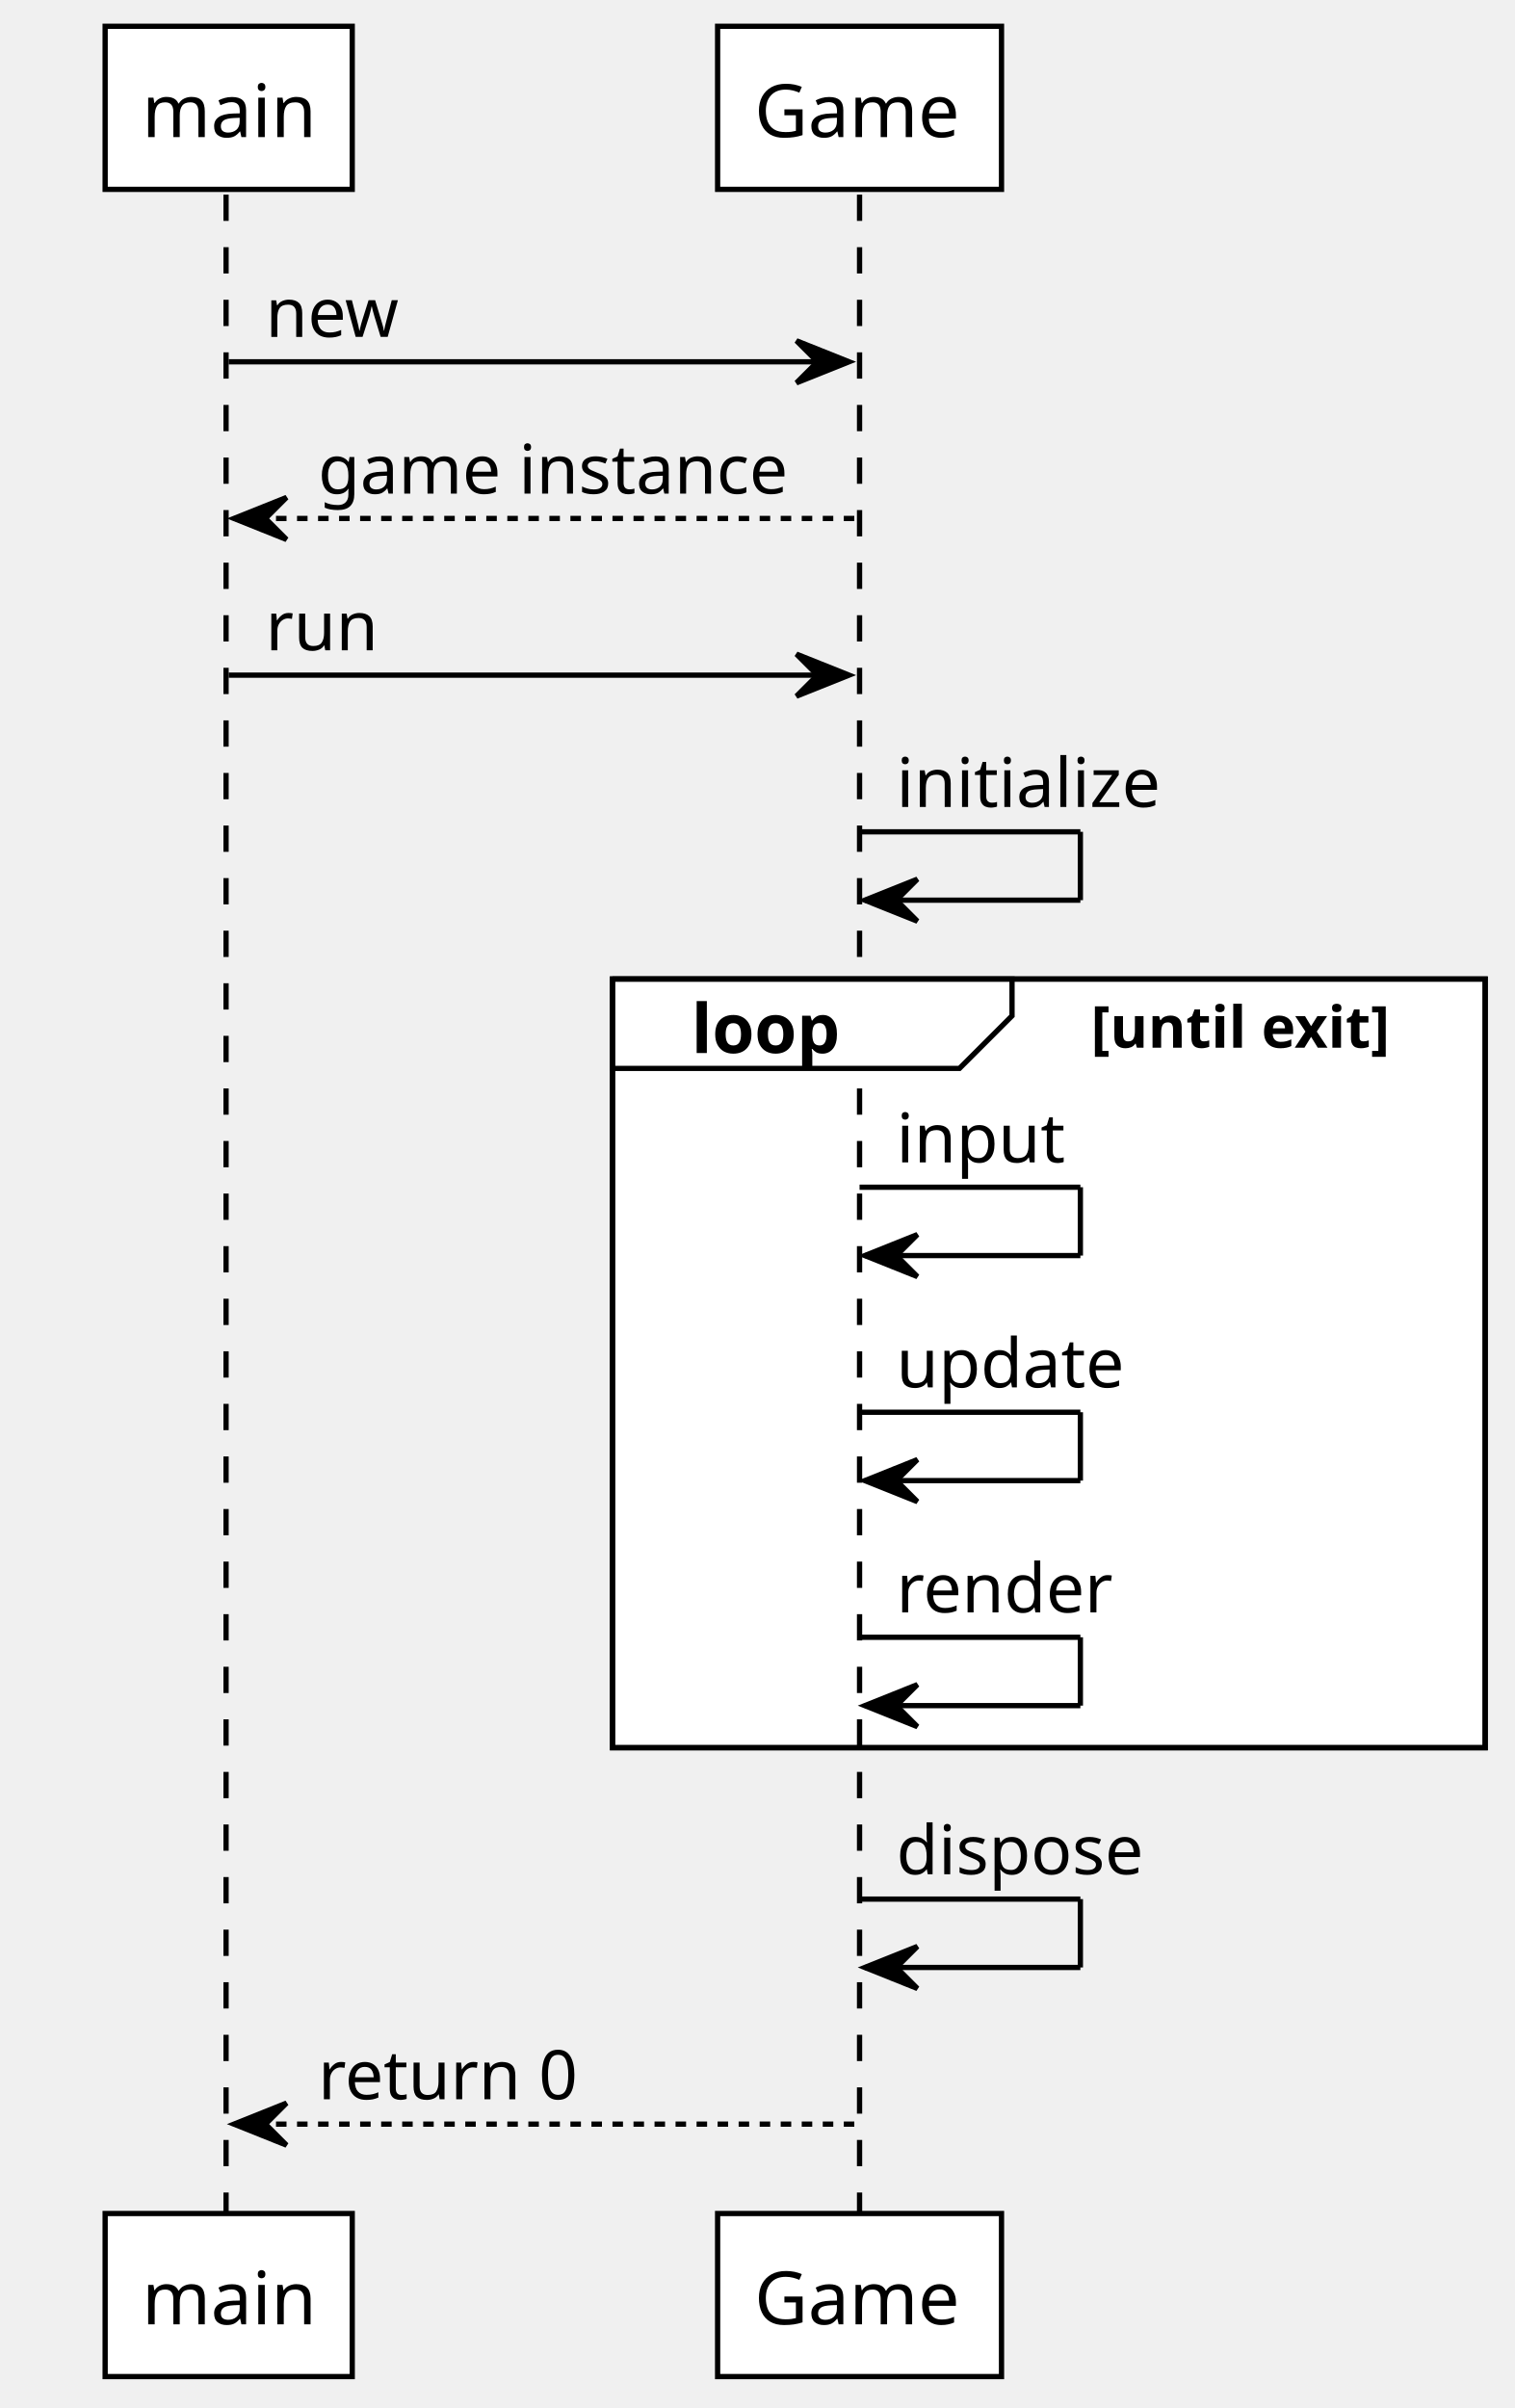
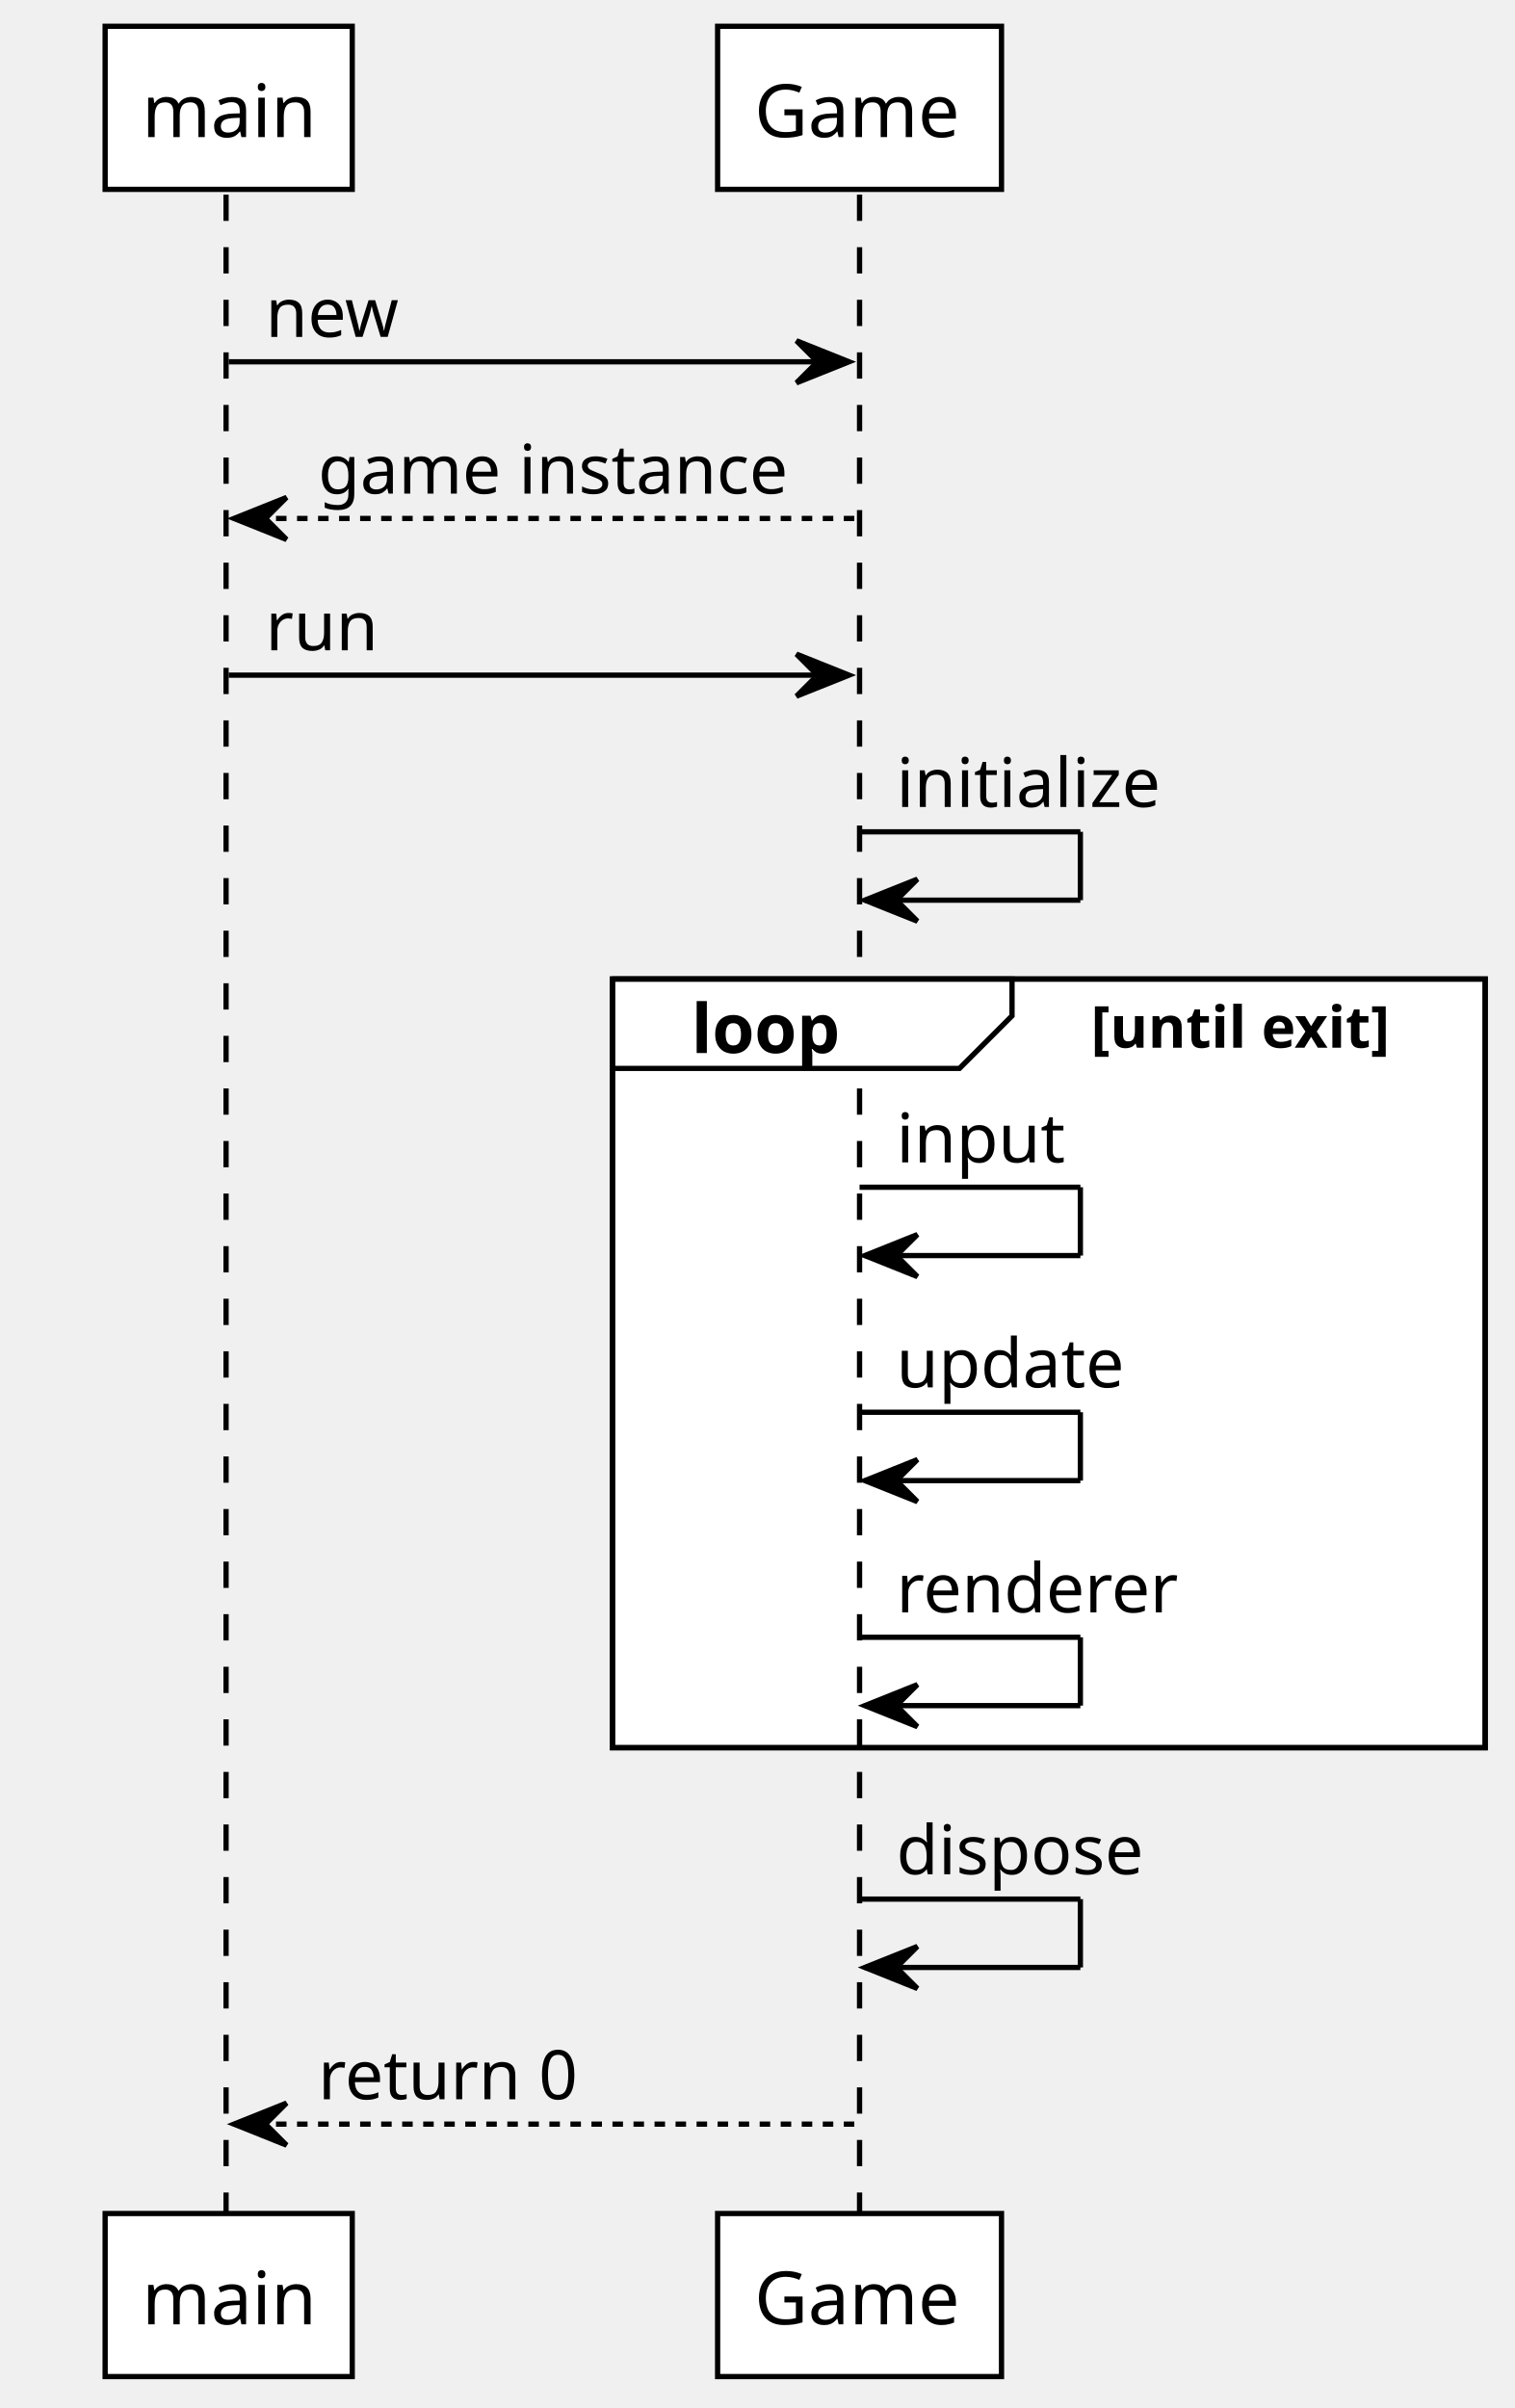
<svg xmlns="http://www.w3.org/2000/svg" contentScriptType="application/ecmascript" contentStyleType="text/css" height="458px" preserveAspectRatio="none" style="width:288px;height:458px;background:#FFFFFF;" version="1.1" viewBox="0 0 288 458" width="288px" zoomAndPan="magnify">
  <defs />
  <g>
    <rect fill="#FFFFFF" height="146.197" style="stroke:#000000;stroke-width:1.0;" width="166" x="116.5" y="186.212" />
    <line style="stroke:#000000;stroke-width:1.0;stroke-dasharray:5.0,5.0;" x1="43" x2="43" y1="37.015" y2="422.008" />
    <line style="stroke:#000000;stroke-width:1.0;stroke-dasharray:5.0,5.0;" x1="163.5" x2="163.5" y1="37.015" y2="422.008" />
    <rect fill="#FFFFFF" height="31.015" style="stroke:#000000;stroke-width:1.0;" width="47" x="20" y="5" />
    <text fill="#000000" font-family="Verdana" font-size="14" lengthAdjust="spacing" textLength="33" x="27" y="26.075">main</text>
    <rect fill="#FFFFFF" height="31.015" style="stroke:#000000;stroke-width:1.0;" width="47" x="20" y="421.008" />
    <text fill="#000000" font-family="Verdana" font-size="14" lengthAdjust="spacing" textLength="33" x="27" y="442.083">main</text>
    <rect fill="#FFFFFF" height="31.015" style="stroke:#000000;stroke-width:1.0;" width="54" x="136.5" y="5" />
    <text fill="#000000" font-family="Verdana" font-size="14" lengthAdjust="spacing" textLength="40" x="143.5" y="26.075">Game</text>
    <rect fill="#FFFFFF" height="31.015" style="stroke:#000000;stroke-width:1.0;" width="54" x="136.5" y="421.008" />
    <text fill="#000000" font-family="Verdana" font-size="14" lengthAdjust="spacing" textLength="40" x="143.5" y="442.083">Game</text>
    <polygon fill="#000000" points="151.5,64.814,161.5,68.814,151.5,72.814,155.5,68.814" style="stroke:#000000;stroke-width:1.0;" />
    <line style="stroke:#000000;stroke-width:1.0;" x1="43.5" x2="157.5" y1="68.814" y2="68.814" />
    <text fill="#000000" font-family="Verdana" font-size="13" lengthAdjust="spacing" textLength="27" x="50.5" y="64.085">new</text>
    <polygon fill="#000000" points="54.5,94.613,44.5,98.613,54.5,102.613,50.5,98.613" style="stroke:#000000;stroke-width:1.0;" />
    <line style="stroke:#000000;stroke-width:1.0;stroke-dasharray:2.0,2.0;" x1="48.5" x2="162.5" y1="98.613" y2="98.613" />
    <text fill="#000000" font-family="Verdana" font-size="13" lengthAdjust="spacing" textLength="96" x="60.5" y="93.884">game instance</text>
    <polygon fill="#000000" points="151.5,124.413,161.5,128.413,151.5,132.413,155.5,128.413" style="stroke:#000000;stroke-width:1.0;" />
    <line style="stroke:#000000;stroke-width:1.0;" x1="43.5" x2="157.5" y1="128.413" y2="128.413" />
    <text fill="#000000" font-family="Verdana" font-size="13" lengthAdjust="spacing" textLength="21" x="50.5" y="123.683">run</text>
    <line style="stroke:#000000;stroke-width:1.0;" x1="163.5" x2="205.5" y1="158.212" y2="158.212" />
    <line style="stroke:#000000;stroke-width:1.0;" x1="205.5" x2="205.5" y1="158.212" y2="171.212" />
    <line style="stroke:#000000;stroke-width:1.0;" x1="164.5" x2="205.5" y1="171.212" y2="171.212" />
    <polygon fill="#000000" points="174.5,167.212,164.5,171.212,174.5,175.212,170.5,171.212" style="stroke:#000000;stroke-width:1.0;" />
    <text fill="#000000" font-family="Verdana" font-size="13" lengthAdjust="spacing" textLength="52" x="170.5" y="153.482">initialize</text>
    <path d="M116.5,186.212 L192.5,186.212 L192.5,193.212 L182.5,203.212 L116.5,203.212 L116.5,186.212 " fill="#FFFFFF" style="stroke:#000000;stroke-width:1.0;" />
    <rect fill="none" height="146.197" style="stroke:#000000;stroke-width:1.0;" width="166" x="116.5" y="186.212" />
    <text fill="#000000" font-family="Verdana" font-size="13" font-weight="bold" lengthAdjust="spacing" textLength="31" x="131.5" y="200.282">loop</text>
    <text fill="#000000" font-family="Verdana" font-size="11" font-weight="bold" lengthAdjust="spacing" textLength="70" x="207.5" y="199.271">[until exit]</text>
    <line style="stroke:#000000;stroke-width:1.0;" x1="163.5" x2="205.5" y1="225.81" y2="225.81" />
    <line style="stroke:#000000;stroke-width:1.0;" x1="205.5" x2="205.5" y1="225.81" y2="238.81" />
    <line style="stroke:#000000;stroke-width:1.0;" x1="164.5" x2="205.5" y1="238.81" y2="238.81" />
    <polygon fill="#000000" points="174.5,234.81,164.5,238.81,174.5,242.81,170.5,238.81" style="stroke:#000000;stroke-width:1.0;" />
    <text fill="#000000" font-family="Verdana" font-size="13" lengthAdjust="spacing" textLength="33" x="170.5" y="221.081">input</text>
    <line style="stroke:#000000;stroke-width:1.0;" x1="163.5" x2="205.5" y1="268.61" y2="268.61" />
    <line style="stroke:#000000;stroke-width:1.0;" x1="205.5" x2="205.5" y1="268.61" y2="281.61" />
    <line style="stroke:#000000;stroke-width:1.0;" x1="164.5" x2="205.5" y1="281.61" y2="281.61" />
    <polygon fill="#000000" points="174.5,277.61,164.5,281.61,174.5,285.61,170.5,281.61" style="stroke:#000000;stroke-width:1.0;" />
    <text fill="#000000" font-family="Verdana" font-size="13" lengthAdjust="spacing" textLength="46" x="170.5" y="263.88">update</text>
    <line style="stroke:#000000;stroke-width:1.0;" x1="163.5" x2="205.5" y1="311.409" y2="311.409" />
    <line style="stroke:#000000;stroke-width:1.0;" x1="205.5" x2="205.5" y1="311.409" y2="324.409" />
    <line style="stroke:#000000;stroke-width:1.0;" x1="164.5" x2="205.5" y1="324.409" y2="324.409" />
    <polygon fill="#000000" points="174.5,320.409,164.5,324.409,174.5,328.409,170.5,324.409" style="stroke:#000000;stroke-width:1.0;" />
-     <text fill="#000000" font-family="Verdana" font-size="13" lengthAdjust="spacing" textLength="42" x="170.5" y="306.68">render</text>
+     <text fill="#000000" font-family="Verdana" font-size="13" lengthAdjust="spacing" textLength="42" x="170.5" y="306.68">renderer</text>
    <line style="stroke:#000000;stroke-width:1.0;" x1="163.5" x2="205.5" y1="361.209" y2="361.209" />
    <line style="stroke:#000000;stroke-width:1.0;" x1="205.5" x2="205.5" y1="361.209" y2="374.209" />
    <line style="stroke:#000000;stroke-width:1.0;" x1="164.5" x2="205.5" y1="374.209" y2="374.209" />
    <polygon fill="#000000" points="174.5,370.209,164.5,374.209,174.5,378.209,170.5,374.209" style="stroke:#000000;stroke-width:1.0;" />
    <text fill="#000000" font-family="Verdana" font-size="13" lengthAdjust="spacing" textLength="49" x="170.5" y="356.479">dispose</text>
    <polygon fill="#000000" points="54.5,400.008,44.5,404.008,54.5,408.008,50.5,404.008" style="stroke:#000000;stroke-width:1.0;" />
    <line style="stroke:#000000;stroke-width:1.0;stroke-dasharray:2.0,2.0;" x1="48.5" x2="162.5" y1="404.008" y2="404.008" />
    <text fill="#000000" font-family="Verdana" font-size="13" lengthAdjust="spacing" textLength="53" x="60.5" y="399.278">return 0</text>
  </g>
</svg>
